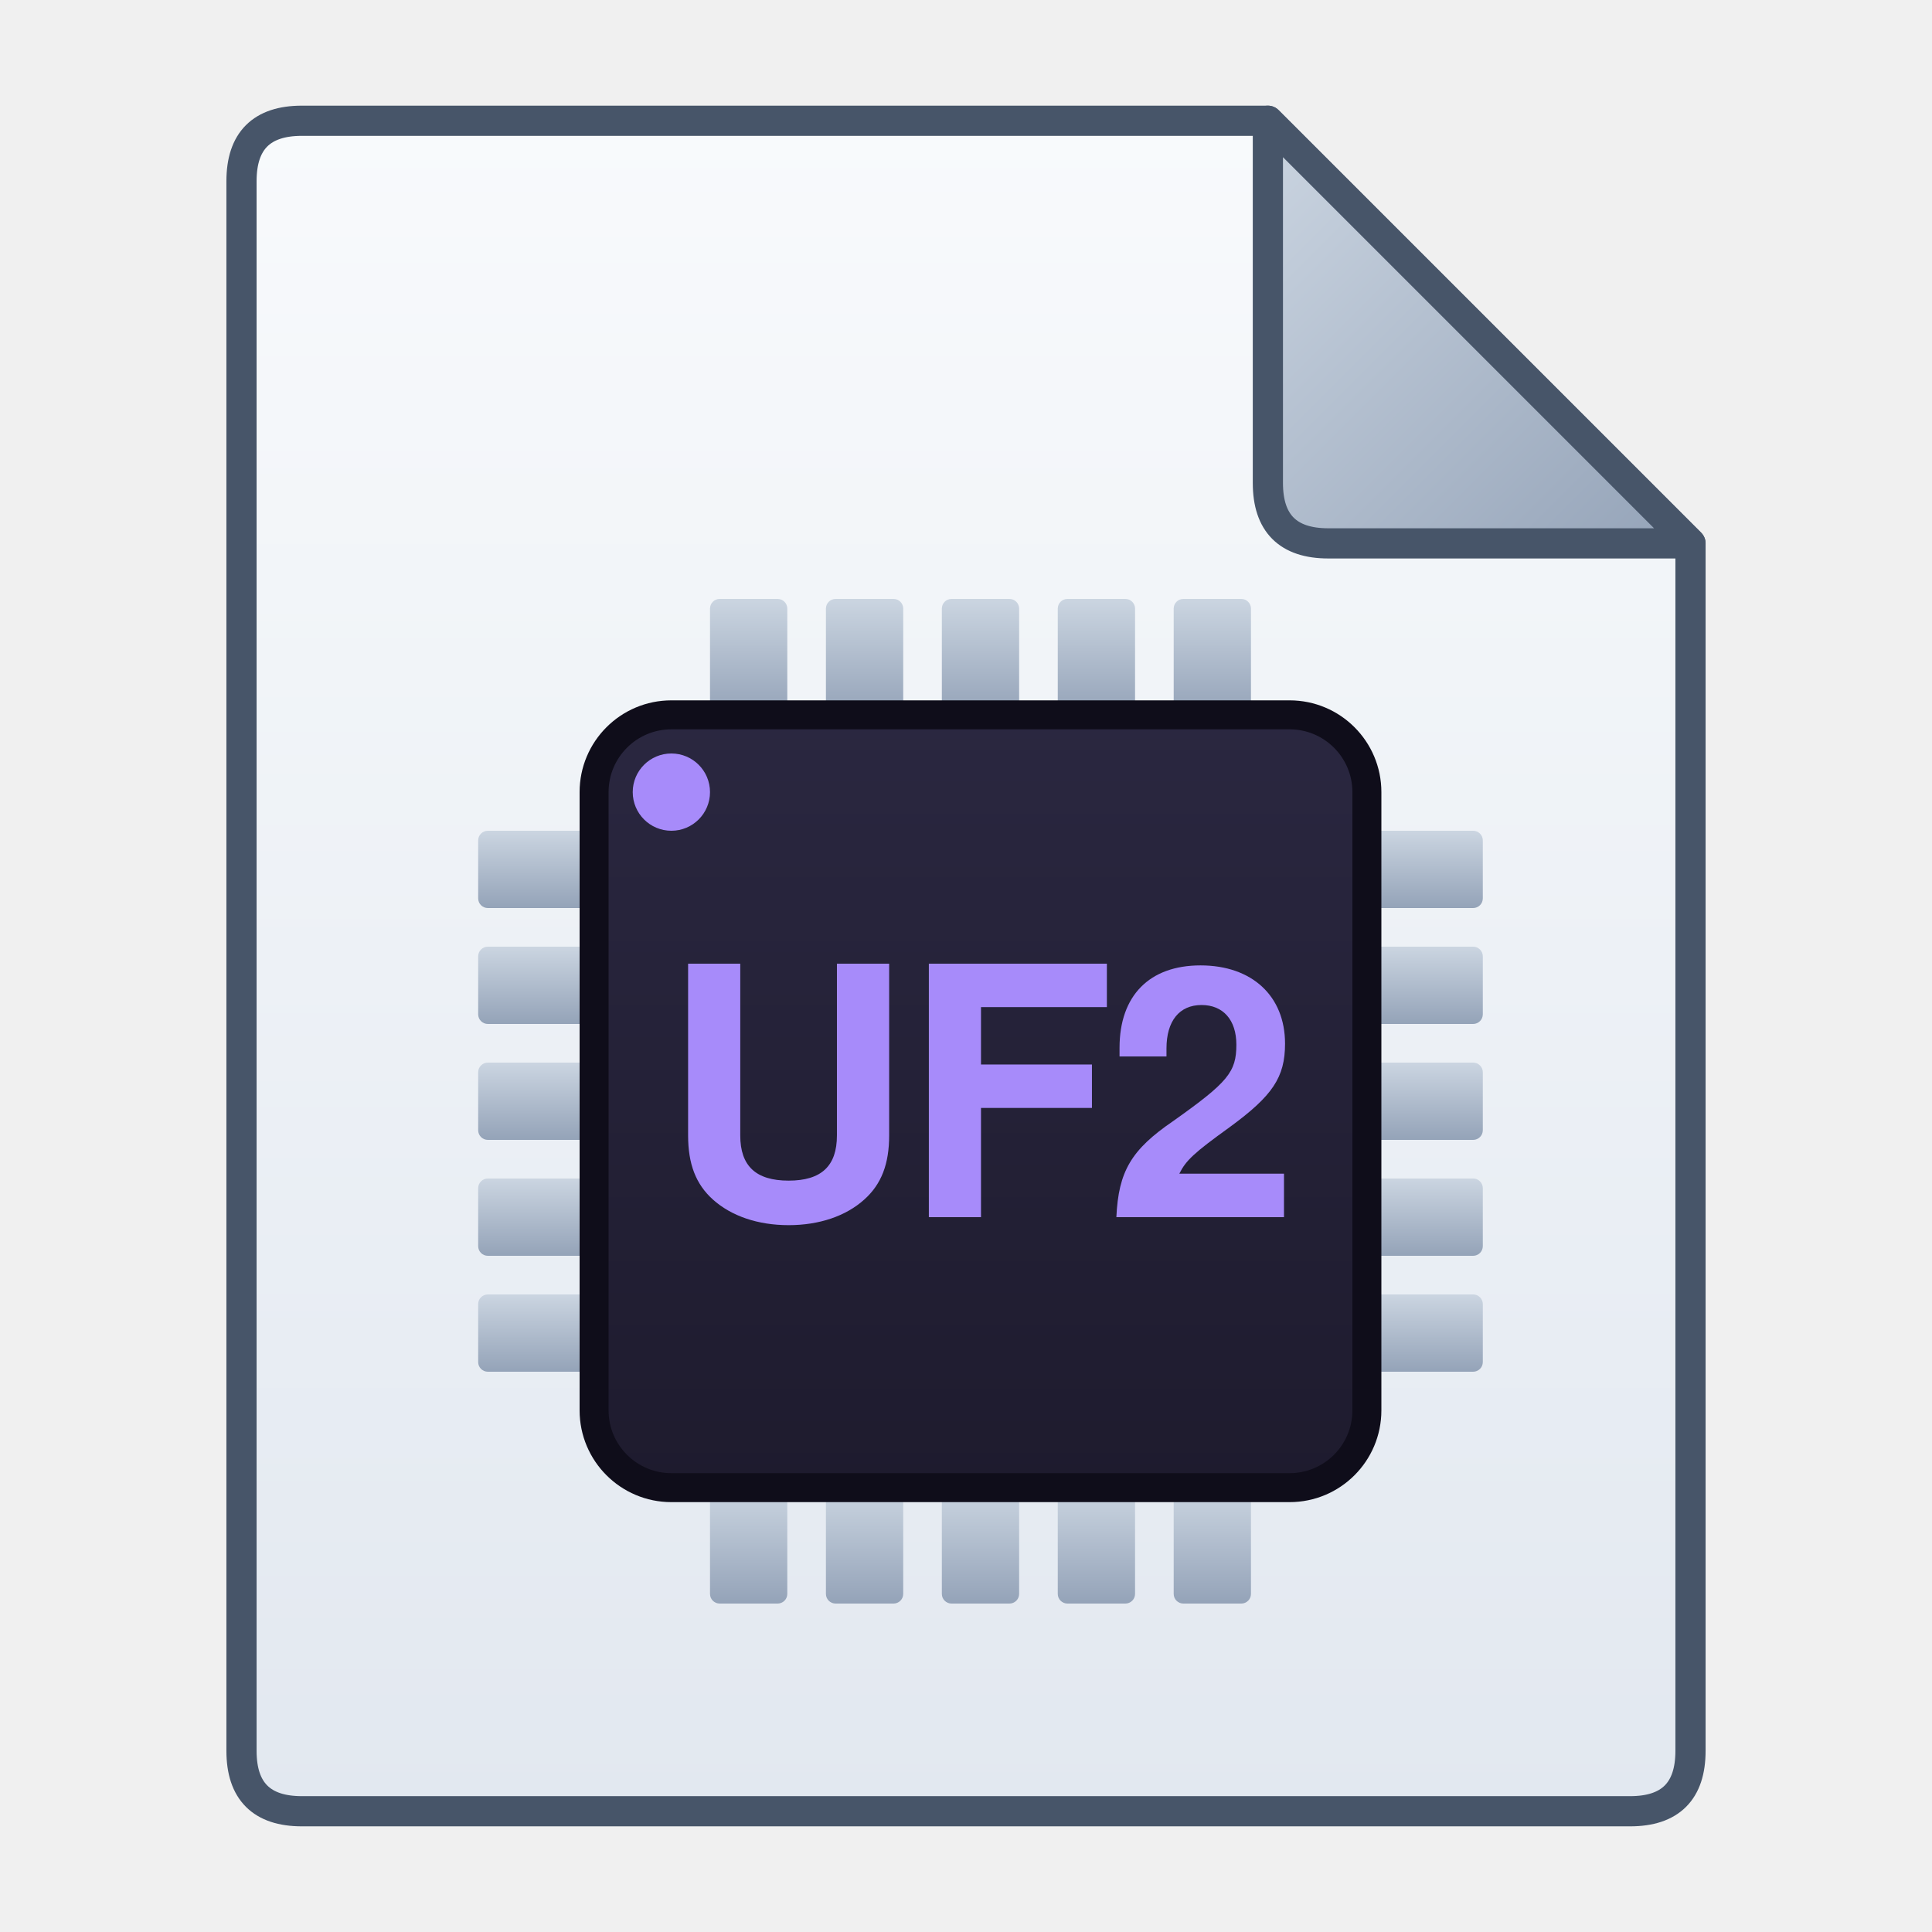
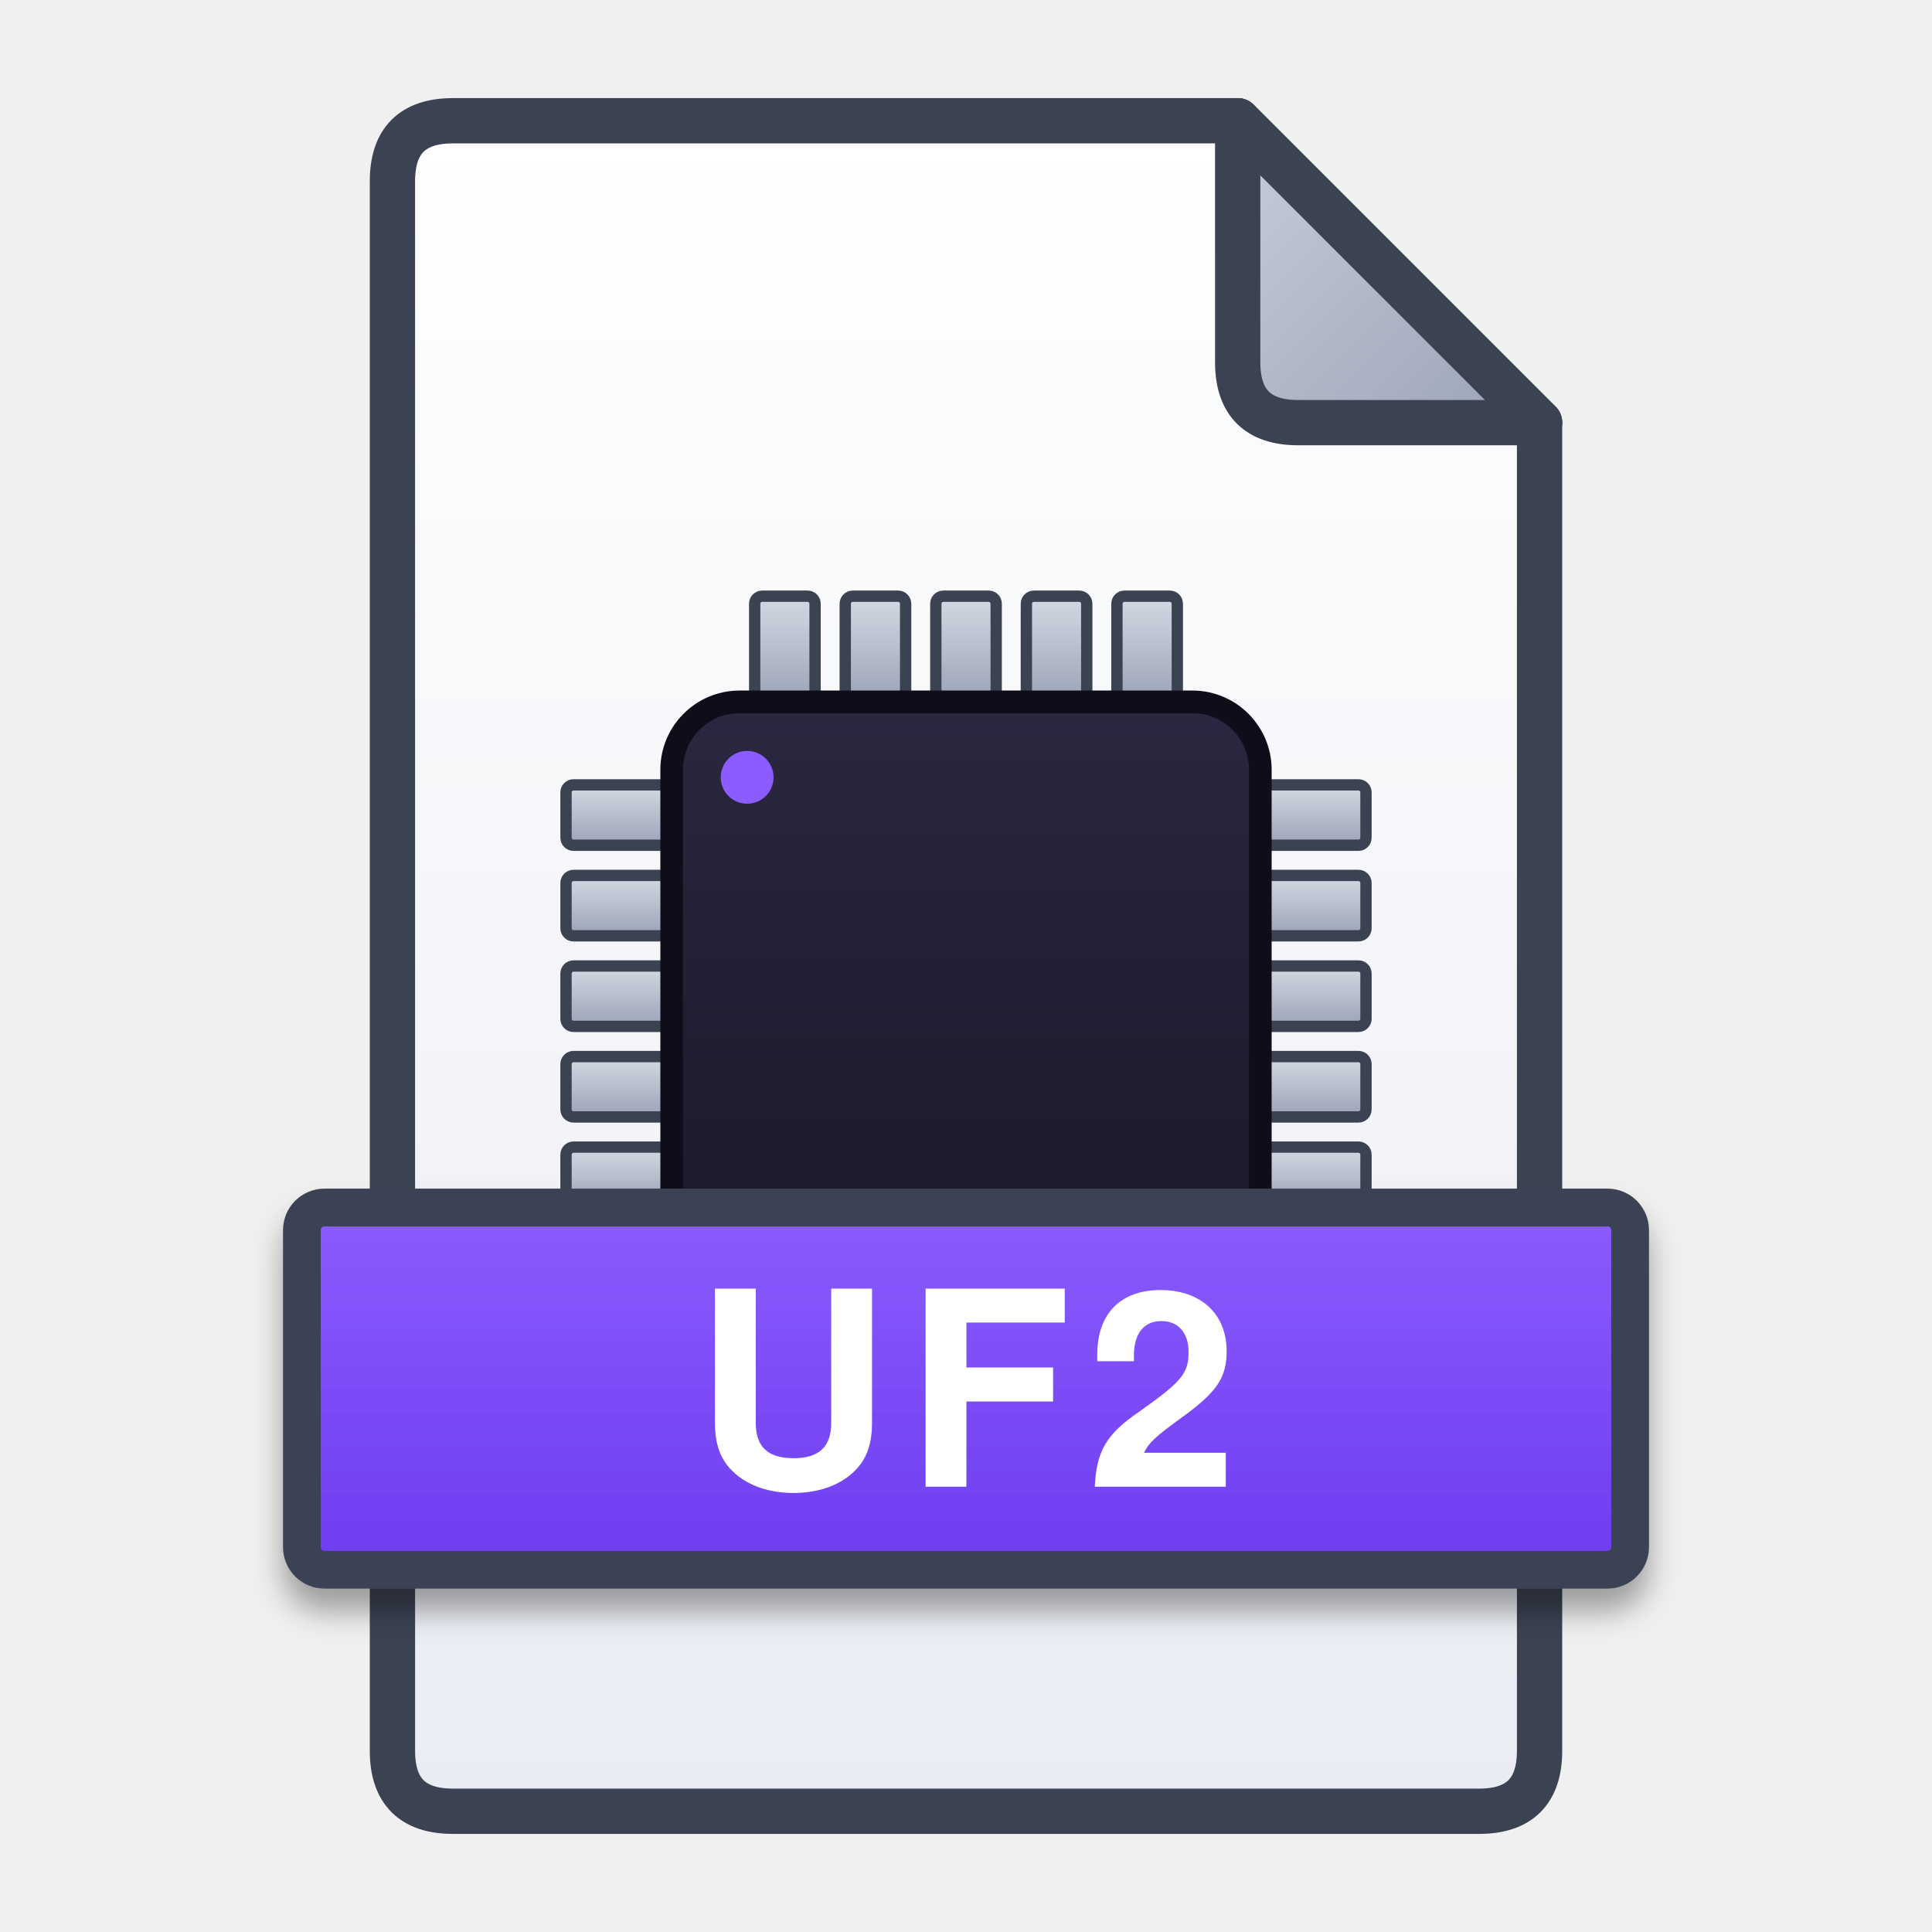
<svg xmlns="http://www.w3.org/2000/svg" viewBox="0 0 256 256" width="256" height="256">
  <defs>
+     <linearGradient id="paper" x1="0" y1="0" x2="0" y2="1">
+       <stop offset="0" stop-color="#ffffff" />
+       <stop offset="1" stop-color="#e9ecf3" />
+     </linearGradient>
+     <linearGradient id="fold" x1="0" y1="0" x2="1" y2="1">
+       <stop offset="0" stop-color="#c7cdda" />
+       <stop offset="1" stop-color="#9aa3b6" />
+     </linearGradient>
    <linearGradient id="chip" x1="0" y1="0" x2="0" y2="1">
      <stop offset="0" stop-color="#2a2740" />
-       <stop offset="1" stop-color="#1e1b2e" />
+       <stop offset="1" stop-color="#1a1828" />
    </linearGradient>
    <linearGradient id="pin" x1="0" y1="0" x2="0" y2="1">
-       <stop offset="0" stop-color="#cbd5e1" />
-       <stop offset="1" stop-color="#94a3b8" />
+       <stop offset="0" stop-color="#d4d9e3" />
+       <stop offset="1" stop-color="#9aa3b6" />
    </linearGradient>
-     <linearGradient id="paper" x1="0" y1="0" x2="0" y2="1">
-       <stop offset="0" stop-color="#f8fafc" />
-       <stop offset="1" stop-color="#e2e8f0" />
+     <linearGradient id="band" x1="0" y1="0" x2="0" y2="1">
+       <stop offset="0" stop-color="#8b5cff" />
+       <stop offset="1" stop-color="#6d3df0" />
    </linearGradient>
-     <linearGradient id="fold" x1="0" y1="0" x2="1" y2="1">
-       <stop offset="0" stop-color="#cbd5e1" />
-       <stop offset="1" stop-color="#94a3b8" />
-     </linearGradient>
+     <filter id="bandShadow" x="-10%" y="-50%" width="120%" height="200%">
+       <feGaussianBlur in="SourceAlpha" stdDeviation="2" />
+       <feOffset dx="0" dy="3" result="o" />
+       <feComponentTransfer>
+         <feFuncA type="linear" slope="0.35" />
+       </feComponentTransfer>
+       <feMerge>
+         <feMergeNode />
+         <feMergeNode in="SourceGraphic" />
+       </feMerge>
+     </filter>
+     <clipPath id="paperClip">
+       <path d="M 60 16 L 164 16 L 204 56 L 204 232 Q 204 240 196 240 L 60 240 Q 52 240 52 232 L 52 24 Q 52 16 60 16 Z" />
+     </clipPath>
  </defs>
-   <path d="M 40 16            L 168 16            L 224 72            L 224 232            Q 224 240 216 240            L 40 240            Q 32 240 32 232            L 32 24            Q 32 16 40 16 Z" fill="url(#paper)" stroke="#475569" stroke-width="4" stroke-linejoin="round" />
-   <path d="M 168 16 L 168 64 Q 168 72 176 72 L 224 72 Z" fill="url(#fold)" stroke="#475569" stroke-width="4" stroke-linejoin="round" />
-   <g transform="translate(48, 64) scale(0.64)">
-     <g fill="url(#pin)">
-       <rect x="72" y="24" width="16" height="24" rx="2" />
-       <rect x="96" y="24" width="16" height="24" rx="2" />
-       <rect x="120" y="24" width="16" height="24" rx="2" />
-       <rect x="144" y="24" width="16" height="24" rx="2" />
-       <rect x="168" y="24" width="16" height="24" rx="2" />
-       <rect x="72" y="208" width="16" height="24" rx="2" />
-       <rect x="96" y="208" width="16" height="24" rx="2" />
-       <rect x="120" y="208" width="16" height="24" rx="2" />
-       <rect x="144" y="208" width="16" height="24" rx="2" />
-       <rect x="168" y="208" width="16" height="24" rx="2" />
-       <rect x="24" y="72" width="24" height="16" rx="2" />
-       <rect x="24" y="96" width="24" height="16" rx="2" />
-       <rect x="24" y="120" width="24" height="16" rx="2" />
-       <rect x="24" y="144" width="24" height="16" rx="2" />
-       <rect x="24" y="168" width="24" height="16" rx="2" />
-       <rect x="208" y="72" width="24" height="16" rx="2" />
-       <rect x="208" y="96" width="24" height="16" rx="2" />
-       <rect x="208" y="120" width="24" height="16" rx="2" />
-       <rect x="208" y="144" width="24" height="16" rx="2" />
-       <rect x="208" y="168" width="24" height="16" rx="2" />
+   <path d="M 60 16 L 164 16 L 204 56 L 204 232 Q 204 240 196 240 L 60 240 Q 52 240 52 232 L 52 24 Q 52 16 60 16 Z" fill="url(#paper)" stroke="#3b4252" stroke-width="6" stroke-linejoin="round" />
+   <path d="M 164 16 L 164 48 Q 164 56 172 56 L 204 56" fill="url(#fold)" stroke="#3b4252" stroke-width="6" stroke-linejoin="round" stroke-linecap="round" />
+   <path d="M 164 16 L 204 56" stroke="#3b4252" stroke-width="6" stroke-linecap="round" fill="none" />
+   <g clip-path="url(#paperClip)">
+     <g transform="translate(128 132) scale(0.5) translate(-128 -128)">
+       <g fill="url(#pin)" stroke="#3b4252" stroke-width="3" stroke-linejoin="round">
+         <rect x="72" y="22" width="16" height="28" rx="2" />
+         <rect x="96" y="22" width="16" height="28" rx="2" />
+         <rect x="120" y="22" width="16" height="28" rx="2" />
+         <rect x="144" y="22" width="16" height="28" rx="2" />
+         <rect x="168" y="22" width="16" height="28" rx="2" />
+         <rect x="72" y="206" width="16" height="28" rx="2" />
+         <rect x="96" y="206" width="16" height="28" rx="2" />
+         <rect x="120" y="206" width="16" height="28" rx="2" />
+         <rect x="144" y="206" width="16" height="28" rx="2" />
+         <rect x="168" y="206" width="16" height="28" rx="2" />
+         <rect x="22" y="72" width="28" height="16" rx="2" />
+         <rect x="22" y="96" width="28" height="16" rx="2" />
+         <rect x="22" y="120" width="28" height="16" rx="2" />
+         <rect x="22" y="144" width="28" height="16" rx="2" />
+         <rect x="22" y="168" width="28" height="16" rx="2" />
+         <rect x="206" y="72" width="28" height="16" rx="2" />
+         <rect x="206" y="96" width="28" height="16" rx="2" />
+         <rect x="206" y="120" width="28" height="16" rx="2" />
+         <rect x="206" y="144" width="28" height="16" rx="2" />
+         <rect x="206" y="168" width="28" height="16" rx="2" />
+       </g>
+       <rect x="50" y="50" width="156" height="156" rx="18" fill="url(#chip)" stroke="#0f0d1a" stroke-width="6" />
+       <circle cx="70" cy="70" r="7" fill="#8b5cff" />
    </g>
-     <rect x="48" y="48" width="160" height="160" rx="16" fill="url(#chip)" stroke="#0f0d1a" stroke-width="6" />
-     <circle cx="64" cy="64" r="8" fill="#a78bfa" />
-     <text x="128" y="152" font-family="-apple-system, Helvetica, Arial, sans-serif" font-weight="800" font-size="72" text-anchor="middle" fill="#a78bfa" letter-spacing="-2">UF2</text>
  </g>
+   <g filter="url(#bandShadow)">
+     <path d="M 40 168 L 48 160 L 48 208 L 40 200 Z" fill="#4a23b8" />
+     <path d="M 216 168 L 208 160 L 208 208 L 216 200 Z" fill="#4a23b8" />
+     <rect x="40" y="160" width="176" height="48" rx="3" fill="url(#band)" stroke="#3b4252" stroke-width="5" stroke-linejoin="round" />
+   </g>
+   <text x="128" y="197" font-family="-apple-system, Helvetica, Arial, sans-serif" font-weight="800" font-size="36" text-anchor="middle" fill="#ffffff" letter-spacing="2">UF2</text>
</svg>
